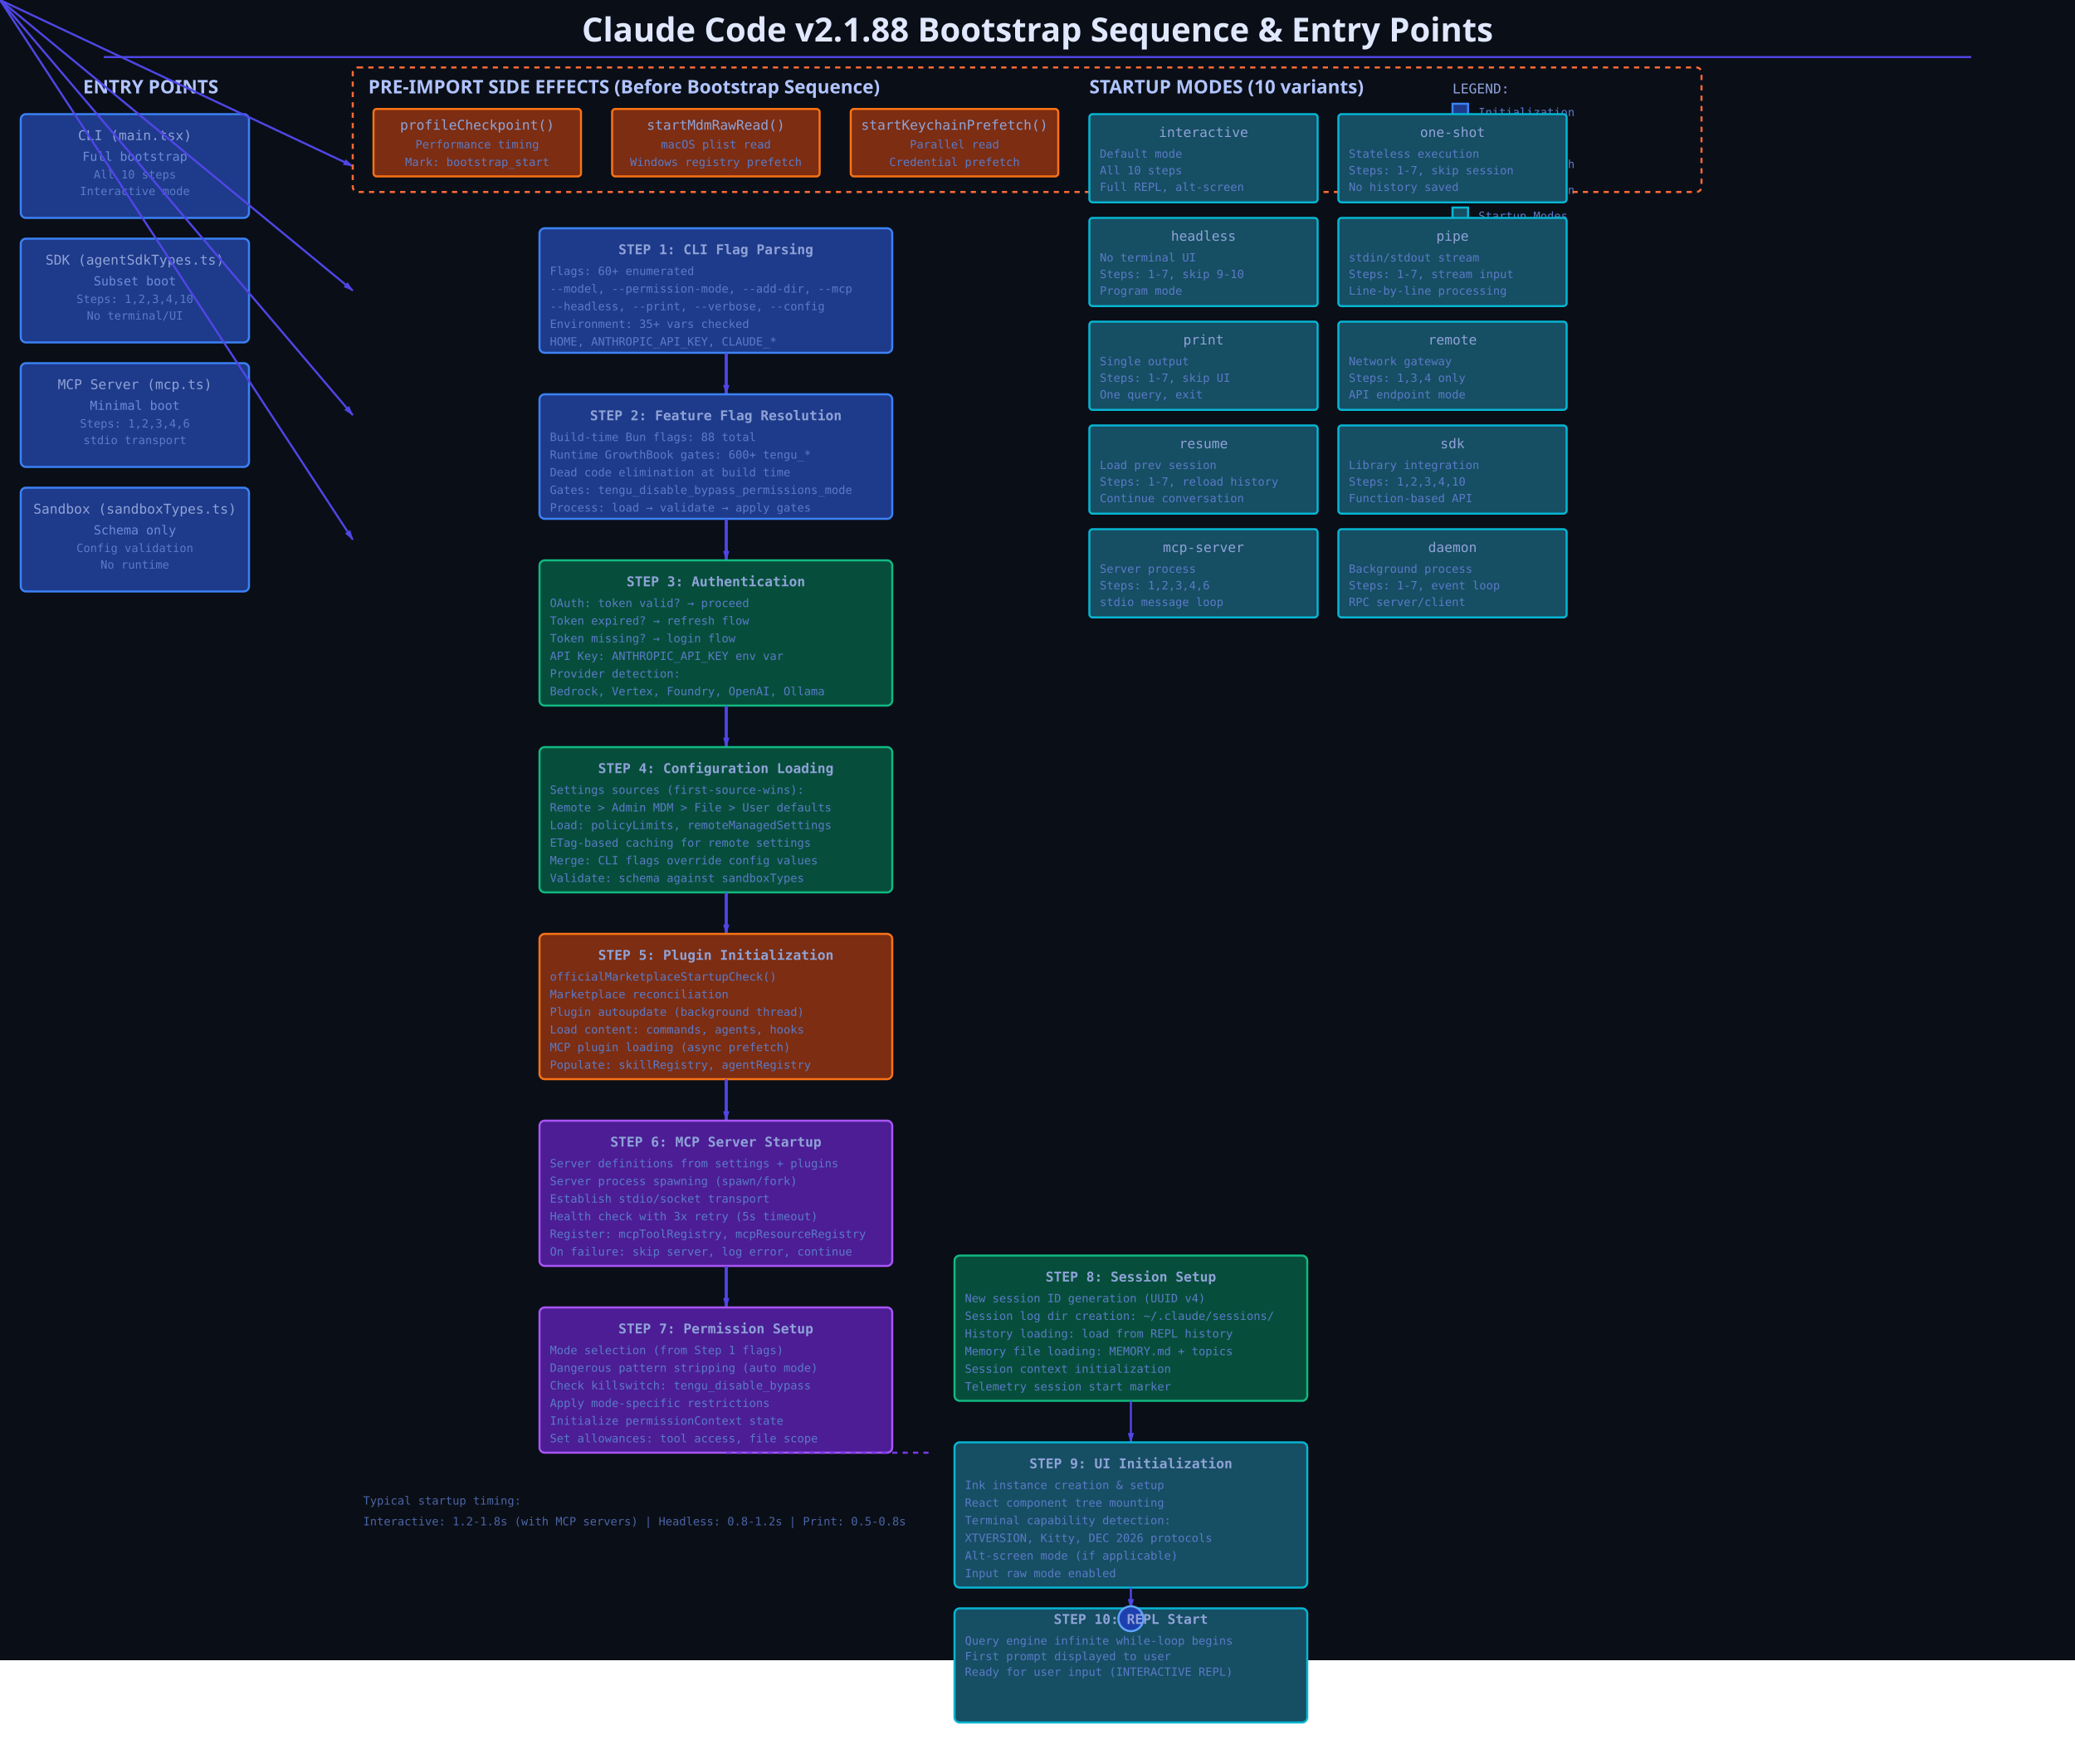
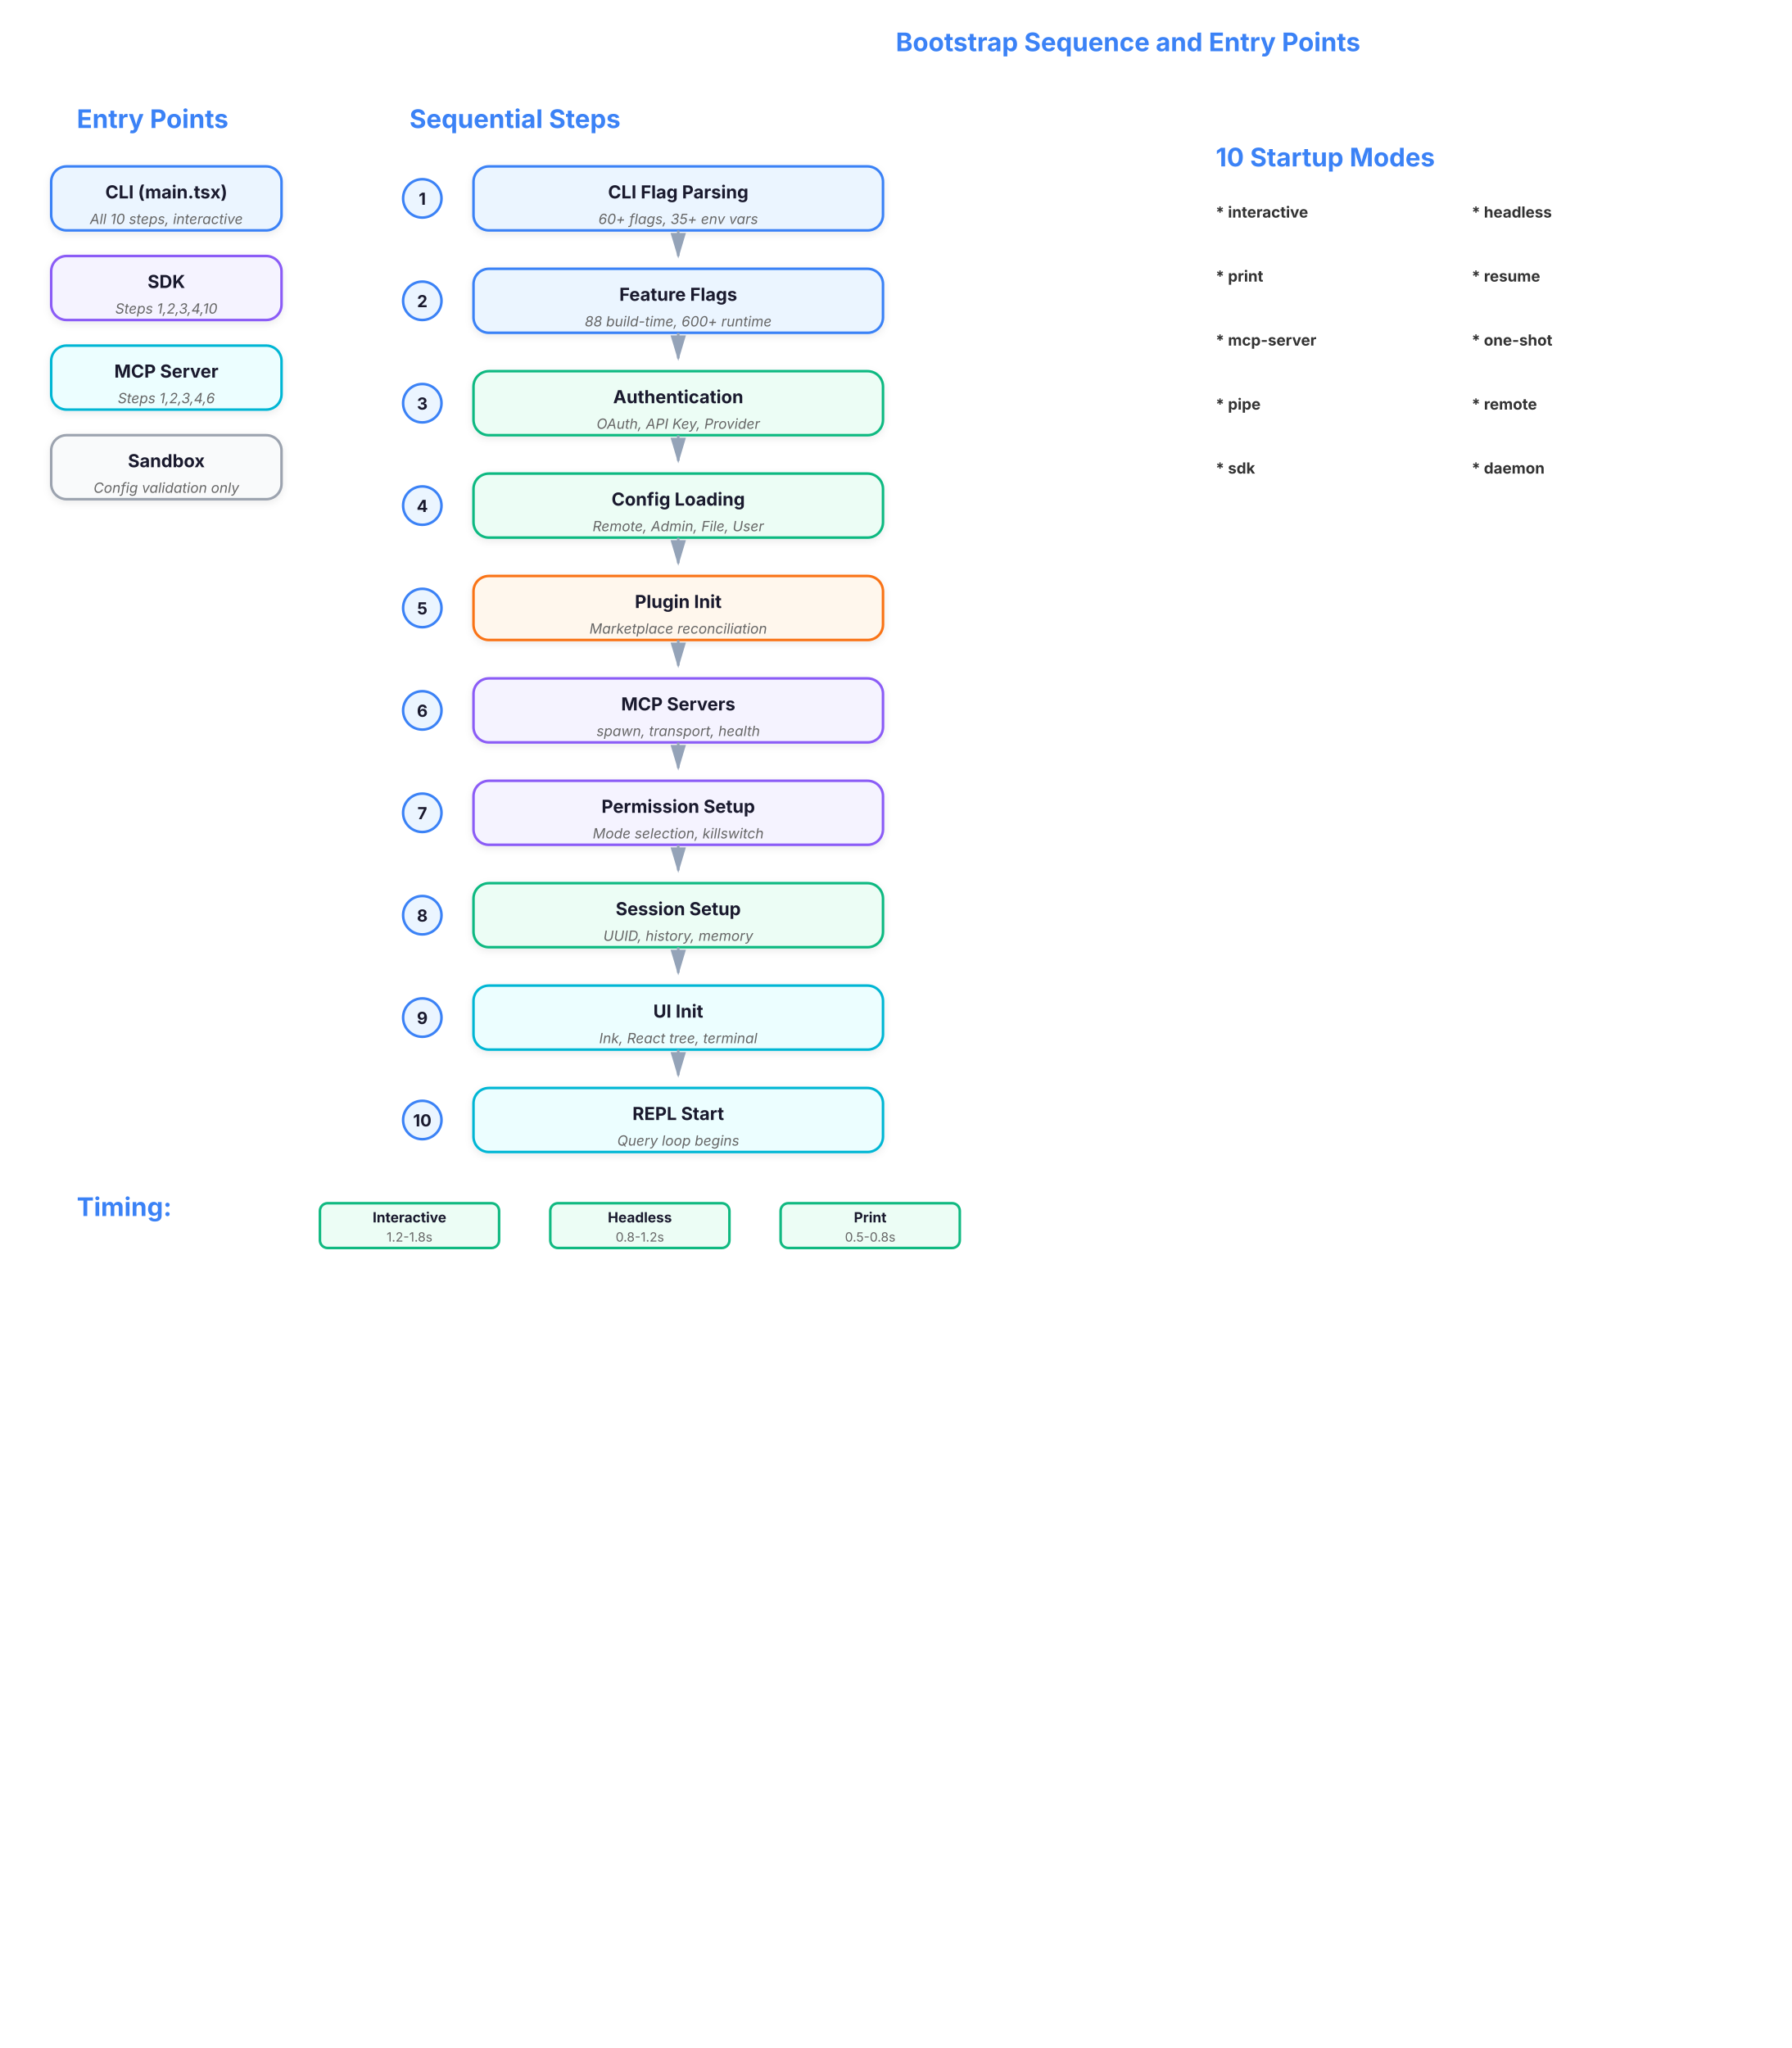
- <svg xmlns="http://www.w3.org/2000/svg" viewBox="0 0 2000 1700">
+ <svg xmlns="http://www.w3.org/2000/svg" width="1400" height="1600" viewBox="0 0 1400 1600">
  <defs>
-     <marker id="arrowhead" markerWidth="10" markerHeight="10" refX="9" refY="3" orient="auto" markerUnits="userSpaceOnUse">
-       <polygon points="0 0, 10 3, 0 6" fill="#4f46e5" />
-     </marker>
-     <marker id="arrowhead-red" markerWidth="10" markerHeight="10" refX="9" refY="3" orient="auto" markerUnits="userSpaceOnUse">
-       <polygon points="0 0, 10 3, 0 6" fill="#dc2626" />
+     <filter id="shadow" x="-50%" y="-50%" width="200%" height="200%">
+       <feDropShadow dx="0" dy="2" stdDeviation="3" flood-opacity="0.08" />
+     </filter>
+     <marker id="arrowhead" markerWidth="10" markerHeight="10" refX="9" refY="3" orient="auto">
+       <polygon points="0 0, 10 3, 0 6" fill="#94A3B8" />
    </marker>
  </defs>
-   <rect width="2000" height="1600" class="bg-dark" style="fill: #0a0e17;" />
-   <text x="1000" y="40" text-anchor="middle" class="text-title" style="font-family: 'Segoe UI', sans-serif; font-size: 32px; font-weight: bold; fill: #e0e8ff;">Claude Code v2.1.88 Bootstrap Sequence &amp; Entry Points</text>
-   <line x1="100" y1="55" x2="1900" y2="55" class="header-line" style="stroke: #4f46e5; stroke-width: 2;" />
-   <g>
-     <text x="1400" y="90" class="text-label" style="font-family: 'Monaco', monospace; font-size: 13px; fill: #8fa3d8;">LEGEND:</text>
-     <rect x="1400" y="100" width="15" height="15" class="box-blue" style="fill: #1e3a8a; stroke: #3b82f6; stroke-width: 2;" />
-     <text x="1425" y="112" class="text-small" style="font-family: 'Monaco', monospace; font-size: 11px; fill: #5a7ac7;">Initialization</text>
-     <rect x="1400" y="125" width="15" height="15" class="box-green" style="fill: #064e3b; stroke: #10b981; stroke-width: 2;" />
-     <text x="1425" y="137" class="text-small" style="font-family: 'Monaco', monospace; font-size: 11px; fill: #5a7ac7;">Validation</text>
-     <rect x="1400" y="150" width="15" height="15" class="box-orange" style="fill: #7c2d12; stroke: #f97316; stroke-width: 2;" />
-     <text x="1425" y="162" class="text-small" style="font-family: 'Monaco', monospace; font-size: 11px; fill: #5a7ac7;">Async Prefetch</text>
-     <rect x="1400" y="175" width="15" height="15" class="box-purple" style="fill: #4c1d95; stroke: #a855f7; stroke-width: 2;" />
-     <text x="1425" y="187" class="text-small" style="font-family: 'Monaco', monospace; font-size: 11px; fill: #5a7ac7;">Mode Selection</text>
-     <rect x="1400" y="200" width="15" height="15" class="box-cyan" style="fill: #164e63; stroke: #06b6d4; stroke-width: 2;" />
-     <text x="1425" y="212" class="text-small" style="font-family: 'Monaco', monospace; font-size: 11px; fill: #5a7ac7;">Startup Modes</text>
-   </g>
-   <g id="entry-points">
-     <text x="80" y="90" class="text-section" style="font-family: 'Segoe UI', sans-serif; font-size: 18px; font-weight: 600; fill: #b0c4ff;">ENTRY POINTS</text>
-     <rect x="20" y="110" width="220" height="100" rx="5" class="box-blue" style="fill: #1e3a8a; stroke: #3b82f6; stroke-width: 2;" />
-     <text x="130" y="135" text-anchor="middle" class="text-label" style="font-family: 'Monaco', monospace; font-size: 13px; fill: #8fa3d8;">CLI (main.tsx)</text>
-     <text x="130" y="155" text-anchor="middle" class="text-detail" style="font-family: 'Monaco', monospace; font-size: 12px; fill: #6b8cdb;">Full bootstrap</text>
-     <text x="130" y="172" text-anchor="middle" class="text-small" style="font-family: 'Monaco', monospace; font-size: 11px; fill: #5a7ac7;">All 10 steps</text>
-     <text x="130" y="188" text-anchor="middle" class="text-small" style="font-family: 'Monaco', monospace; font-size: 11px; fill: #5a7ac7;">Interactive mode</text>
-     <line x="240" y="160" x2="340" y2="160" class="line-arrow" style="stroke: #4f46e5; stroke-width: 2; fill: none; marker-end: url(#arrowhead);" />
-     <rect x="20" y="230" width="220" height="100" rx="5" class="box-blue" style="fill: #1e3a8a; stroke: #3b82f6; stroke-width: 2;" />
-     <text x="130" y="255" text-anchor="middle" class="text-label" style="font-family: 'Monaco', monospace; font-size: 13px; fill: #8fa3d8;">SDK (agentSdkTypes.ts)</text>
-     <text x="130" y="275" text-anchor="middle" class="text-detail" style="font-family: 'Monaco', monospace; font-size: 12px; fill: #6b8cdb;">Subset boot</text>
-     <text x="130" y="292" text-anchor="middle" class="text-small" style="font-family: 'Monaco', monospace; font-size: 11px; fill: #5a7ac7;">Steps: 1,2,3,4,10</text>
-     <text x="130" y="308" text-anchor="middle" class="text-small" style="font-family: 'Monaco', monospace; font-size: 11px; fill: #5a7ac7;">No terminal/UI</text>
-     <line x="240" y="280" x2="340" y2="280" class="line-arrow" style="stroke: #4f46e5; stroke-width: 2; fill: none; marker-end: url(#arrowhead);" />
-     <rect x="20" y="350" width="220" height="100" rx="5" class="box-blue" style="fill: #1e3a8a; stroke: #3b82f6; stroke-width: 2;" />
-     <text x="130" y="375" text-anchor="middle" class="text-label" style="font-family: 'Monaco', monospace; font-size: 13px; fill: #8fa3d8;">MCP Server (mcp.ts)</text>
-     <text x="130" y="395" text-anchor="middle" class="text-detail" style="font-family: 'Monaco', monospace; font-size: 12px; fill: #6b8cdb;">Minimal boot</text>
-     <text x="130" y="412" text-anchor="middle" class="text-small" style="font-family: 'Monaco', monospace; font-size: 11px; fill: #5a7ac7;">Steps: 1,2,3,4,6</text>
-     <text x="130" y="428" text-anchor="middle" class="text-small" style="font-family: 'Monaco', monospace; font-size: 11px; fill: #5a7ac7;">stdio transport</text>
-     <line x="240" y="400" x2="340" y2="400" class="line-arrow" style="stroke: #4f46e5; stroke-width: 2; fill: none; marker-end: url(#arrowhead);" />
-     <rect x="20" y="470" width="220" height="100" rx="5" class="box-blue" style="fill: #1e3a8a; stroke: #3b82f6; stroke-width: 2;" />
-     <text x="130" y="495" text-anchor="middle" class="text-label" style="font-family: 'Monaco', monospace; font-size: 13px; fill: #8fa3d8;">Sandbox (sandboxTypes.ts)</text>
-     <text x="130" y="515" text-anchor="middle" class="text-detail" style="font-family: 'Monaco', monospace; font-size: 12px; fill: #6b8cdb;">Schema only</text>
-     <text x="130" y="532" text-anchor="middle" class="text-small" style="font-family: 'Monaco', monospace; font-size: 11px; fill: #5a7ac7;">Config validation</text>
-     <text x="130" y="548" text-anchor="middle" class="text-small" style="font-family: 'Monaco', monospace; font-size: 11px; fill: #5a7ac7;">No runtime</text>
-     <line x="240" y="520" x2="340" y2="520" class="line-arrow" style="stroke: #4f46e5; stroke-width: 2; fill: none; marker-end: url(#arrowhead);" />
-   </g>
-   <g id="pre-import">
-     <rect x="340" y="65" width="1300" height="120" rx="5" fill="none" stroke="#ff6b35" stroke-width="2" stroke-dasharray="5,5" />
-     <text x="355" y="90" class="text-section" style="font-family: 'Segoe UI', sans-serif; font-size: 18px; font-weight: 600; fill: #b0c4ff;" fill="#ff9966">PRE-IMPORT SIDE EFFECTS (Before Bootstrap Sequence)</text>
-     <rect x="360" y="105" width="200" height="65" rx="3" class="box-orange" style="fill: #7c2d12; stroke: #f97316; stroke-width: 2;" />
-     <text x="460" y="125" text-anchor="middle" class="text-label" style="font-family: 'Monaco', monospace; font-size: 13px; fill: #8fa3d8;">profileCheckpoint()</text>
-     <text x="460" y="143" text-anchor="middle" class="text-small" style="font-family: 'Monaco', monospace; font-size: 11px; fill: #5a7ac7;">Performance timing</text>
-     <text x="460" y="160" text-anchor="middle" class="text-small" style="font-family: 'Monaco', monospace; font-size: 11px; fill: #5a7ac7;">Mark: bootstrap_start</text>
-     <rect x="590" y="105" width="200" height="65" rx="3" class="box-orange" style="fill: #7c2d12; stroke: #f97316; stroke-width: 2;" />
-     <text x="690" y="125" text-anchor="middle" class="text-label" style="font-family: 'Monaco', monospace; font-size: 13px; fill: #8fa3d8;">startMdmRawRead()</text>
-     <text x="690" y="143" text-anchor="middle" class="text-small" style="font-family: 'Monaco', monospace; font-size: 11px; fill: #5a7ac7;">macOS plist read</text>
-     <text x="690" y="160" text-anchor="middle" class="text-small" style="font-family: 'Monaco', monospace; font-size: 11px; fill: #5a7ac7;">Windows registry prefetch</text>
-     <rect x="820" y="105" width="200" height="65" rx="3" class="box-orange" style="fill: #7c2d12; stroke: #f97316; stroke-width: 2;" />
-     <text x="920" y="125" text-anchor="middle" class="text-label" style="font-family: 'Monaco', monospace; font-size: 13px; fill: #8fa3d8;">startKeychainPrefetch()</text>
-     <text x="920" y="143" text-anchor="middle" class="text-small" style="font-family: 'Monaco', monospace; font-size: 11px; fill: #5a7ac7;">Parallel read</text>
-     <text x="920" y="160" text-anchor="middle" class="text-small" style="font-family: 'Monaco', monospace; font-size: 11px; fill: #5a7ac7;">Credential prefetch</text>
-     <text x="1100" y="125" class="text-small" style="font-family: 'Monaco', monospace; font-size: 11px; fill: #5a7ac7;" fill="#ff9966">~5-8ms parallel overhead</text>
-   </g>
-   <g id="timeline">
-     <line x1="700" y1="220" x2="700" y2="1350" stroke="#4f46e5" stroke-width="3" />
-     <g id="step-1">
-       <circle cx="700" cy="240" r="12" class="circle-step" style="fill: #1e40af; stroke: #60a5fa; stroke-width: 2;" />
-       <rect x="520" y="220" width="340" height="120" rx="5" class="box-blue" style="fill: #1e3a8a; stroke: #3b82f6; stroke-width: 2;" />
-       <text x="690" y="245" text-anchor="middle" class="text-label" style="font-family: 'Monaco', monospace; font-size: 13px; fill: #8fa3d8;" font-weight="bold">STEP 1: CLI Flag Parsing</text>
-       <text x="530" y="265" class="text-small" style="font-family: 'Monaco', monospace; font-size: 11px; fill: #5a7ac7;">Flags: 60+ enumerated</text>
-       <text x="530" y="282" class="text-small" style="font-family: 'Monaco', monospace; font-size: 11px; fill: #5a7ac7;">--model, --permission-mode, --add-dir, --mcp</text>
-       <text x="530" y="299" class="text-small" style="font-family: 'Monaco', monospace; font-size: 11px; fill: #5a7ac7;">--headless, --print, --verbose, --config</text>
-       <text x="530" y="316" class="text-small" style="font-family: 'Monaco', monospace; font-size: 11px; fill: #5a7ac7;">Environment: 35+ vars checked</text>
-       <text x="530" y="333" class="text-small" style="font-family: 'Monaco', monospace; font-size: 11px; fill: #5a7ac7;">HOME, ANTHROPIC_API_KEY, CLAUDE_*</text>
-     </g>
-     <line x1="700" y1="340" x2="700" y2="380" class="line-arrow" style="stroke: #4f46e5; stroke-width: 2; fill: none; marker-end: url(#arrowhead);" />
-     <g id="step-2">
-       <circle cx="700" cy="400" r="12" class="circle-step" style="fill: #1e40af; stroke: #60a5fa; stroke-width: 2;" />
-       <rect x="520" y="380" width="340" height="120" rx="5" class="box-blue" style="fill: #1e3a8a; stroke: #3b82f6; stroke-width: 2;" />
-       <text x="690" y="405" text-anchor="middle" class="text-label" style="font-family: 'Monaco', monospace; font-size: 13px; fill: #8fa3d8;" font-weight="bold">STEP 2: Feature Flag Resolution</text>
-       <text x="530" y="425" class="text-small" style="font-family: 'Monaco', monospace; font-size: 11px; fill: #5a7ac7;">Build-time Bun flags: 88 total</text>
-       <text x="530" y="442" class="text-small" style="font-family: 'Monaco', monospace; font-size: 11px; fill: #5a7ac7;">Runtime GrowthBook gates: 600+ tengu_*</text>
-       <text x="530" y="459" class="text-small" style="font-family: 'Monaco', monospace; font-size: 11px; fill: #5a7ac7;">Dead code elimination at build time</text>
-       <text x="530" y="476" class="text-small" style="font-family: 'Monaco', monospace; font-size: 11px; fill: #5a7ac7;">Gates: tengu_disable_bypass_permissions_mode</text>
-       <text x="530" y="493" class="text-small" style="font-family: 'Monaco', monospace; font-size: 11px; fill: #5a7ac7;">Process: load → validate → apply gates</text>
-     </g>
-     <line x1="700" y1="500" x2="700" y2="540" class="line-arrow" style="stroke: #4f46e5; stroke-width: 2; fill: none; marker-end: url(#arrowhead);" />
-     <g id="step-3">
-       <circle cx="700" cy="560" r="12" class="circle-step" style="fill: #1e40af; stroke: #60a5fa; stroke-width: 2;" />
-       <rect x="520" y="540" width="340" height="140" rx="5" class="box-green" style="fill: #064e3b; stroke: #10b981; stroke-width: 2;" />
-       <text x="690" y="565" text-anchor="middle" class="text-label" style="font-family: 'Monaco', monospace; font-size: 13px; fill: #8fa3d8;" font-weight="bold">STEP 3: Authentication</text>
-       <text x="530" y="585" class="text-small" style="font-family: 'Monaco', monospace; font-size: 11px; fill: #5a7ac7;">OAuth: token valid? → proceed</text>
-       <text x="530" y="602" class="text-small" style="font-family: 'Monaco', monospace; font-size: 11px; fill: #5a7ac7;">Token expired? → refresh flow</text>
-       <text x="530" y="619" class="text-small" style="font-family: 'Monaco', monospace; font-size: 11px; fill: #5a7ac7;">Token missing? → login flow</text>
-       <text x="530" y="636" class="text-small" style="font-family: 'Monaco', monospace; font-size: 11px; fill: #5a7ac7;">API Key: ANTHROPIC_API_KEY env var</text>
-       <text x="530" y="653" class="text-small" style="font-family: 'Monaco', monospace; font-size: 11px; fill: #5a7ac7;">Provider detection:</text>
-       <text x="530" y="670" class="text-small" style="font-family: 'Monaco', monospace; font-size: 11px; fill: #5a7ac7;">Bedrock, Vertex, Foundry, OpenAI, Ollama</text>
-     </g>
-     <line x1="700" y1="680" x2="700" y2="720" class="line-arrow" style="stroke: #4f46e5; stroke-width: 2; fill: none; marker-end: url(#arrowhead);" />
-     <g id="step-4">
-       <circle cx="700" cy="740" r="12" class="circle-step" style="fill: #1e40af; stroke: #60a5fa; stroke-width: 2;" />
-       <rect x="520" y="720" width="340" height="140" rx="5" class="box-green" style="fill: #064e3b; stroke: #10b981; stroke-width: 2;" />
-       <text x="690" y="745" text-anchor="middle" class="text-label" style="font-family: 'Monaco', monospace; font-size: 13px; fill: #8fa3d8;" font-weight="bold">STEP 4: Configuration Loading</text>
-       <text x="530" y="765" class="text-small" style="font-family: 'Monaco', monospace; font-size: 11px; fill: #5a7ac7;">Settings sources (first-source-wins):</text>
-       <text x="530" y="782" class="text-small" style="font-family: 'Monaco', monospace; font-size: 11px; fill: #5a7ac7;">Remote &gt; Admin MDM &gt; File &gt; User defaults</text>
-       <text x="530" y="799" class="text-small" style="font-family: 'Monaco', monospace; font-size: 11px; fill: #5a7ac7;">Load: policyLimits, remoteManagedSettings</text>
-       <text x="530" y="816" class="text-small" style="font-family: 'Monaco', monospace; font-size: 11px; fill: #5a7ac7;">ETag-based caching for remote settings</text>
-       <text x="530" y="833" class="text-small" style="font-family: 'Monaco', monospace; font-size: 11px; fill: #5a7ac7;">Merge: CLI flags override config values</text>
-       <text x="530" y="850" class="text-small" style="font-family: 'Monaco', monospace; font-size: 11px; fill: #5a7ac7;">Validate: schema against sandboxTypes</text>
-     </g>
-     <line x1="700" y1="860" x2="700" y2="900" class="line-arrow" style="stroke: #4f46e5; stroke-width: 2; fill: none; marker-end: url(#arrowhead);" />
-     <g id="step-5">
-       <circle cx="700" cy="920" r="12" class="circle-step" style="fill: #1e40af; stroke: #60a5fa; stroke-width: 2;" />
-       <rect x="520" y="900" width="340" height="140" rx="5" class="box-orange" style="fill: #7c2d12; stroke: #f97316; stroke-width: 2;" />
-       <text x="690" y="925" text-anchor="middle" class="text-label" style="font-family: 'Monaco', monospace; font-size: 13px; fill: #8fa3d8;" font-weight="bold">STEP 5: Plugin Initialization</text>
-       <text x="530" y="945" class="text-small" style="font-family: 'Monaco', monospace; font-size: 11px; fill: #5a7ac7;">officialMarketplaceStartupCheck()</text>
-       <text x="530" y="962" class="text-small" style="font-family: 'Monaco', monospace; font-size: 11px; fill: #5a7ac7;">Marketplace reconciliation</text>
-       <text x="530" y="979" class="text-small" style="font-family: 'Monaco', monospace; font-size: 11px; fill: #5a7ac7;">Plugin autoupdate (background thread)</text>
-       <text x="530" y="996" class="text-small" style="font-family: 'Monaco', monospace; font-size: 11px; fill: #5a7ac7;">Load content: commands, agents, hooks</text>
-       <text x="530" y="1013" class="text-small" style="font-family: 'Monaco', monospace; font-size: 11px; fill: #5a7ac7;">MCP plugin loading (async prefetch)</text>
-       <text x="530" y="1030" class="text-small" style="font-family: 'Monaco', monospace; font-size: 11px; fill: #5a7ac7;">Populate: skillRegistry, agentRegistry</text>
-     </g>
-     <line x1="700" y1="1040" x2="700" y2="1080" class="line-arrow" style="stroke: #4f46e5; stroke-width: 2; fill: none; marker-end: url(#arrowhead);" />
-     <g id="step-6">
-       <circle cx="700" cy="1100" r="12" class="circle-step" style="fill: #1e40af; stroke: #60a5fa; stroke-width: 2;" />
-       <rect x="520" y="1080" width="340" height="140" rx="5" class="box-purple" style="fill: #4c1d95; stroke: #a855f7; stroke-width: 2;" />
-       <text x="690" y="1105" text-anchor="middle" class="text-label" style="font-family: 'Monaco', monospace; font-size: 13px; fill: #8fa3d8;" font-weight="bold">STEP 6: MCP Server Startup</text>
-       <text x="530" y="1125" class="text-small" style="font-family: 'Monaco', monospace; font-size: 11px; fill: #5a7ac7;">Server definitions from settings + plugins</text>
-       <text x="530" y="1142" class="text-small" style="font-family: 'Monaco', monospace; font-size: 11px; fill: #5a7ac7;">Server process spawning (spawn/fork)</text>
-       <text x="530" y="1159" class="text-small" style="font-family: 'Monaco', monospace; font-size: 11px; fill: #5a7ac7;">Establish stdio/socket transport</text>
-       <text x="530" y="1176" class="text-small" style="font-family: 'Monaco', monospace; font-size: 11px; fill: #5a7ac7;">Health check with 3x retry (5s timeout)</text>
-       <text x="530" y="1193" class="text-small" style="font-family: 'Monaco', monospace; font-size: 11px; fill: #5a7ac7;">Register: mcpToolRegistry, mcpResourceRegistry</text>
-       <text x="530" y="1210" class="text-small" style="font-family: 'Monaco', monospace; font-size: 11px; fill: #5a7ac7;">On failure: skip server, log error, continue</text>
-     </g>
-     <line x1="700" y1="1220" x2="700" y2="1260" class="line-arrow" style="stroke: #4f46e5; stroke-width: 2; fill: none; marker-end: url(#arrowhead);" />
-     <g id="step-7">
-       <circle cx="700" cy="1280" r="12" class="circle-step" style="fill: #1e40af; stroke: #60a5fa; stroke-width: 2;" />
-       <rect x="520" y="1260" width="340" height="140" rx="5" class="box-purple" style="fill: #4c1d95; stroke: #a855f7; stroke-width: 2;" />
-       <text x="690" y="1285" text-anchor="middle" class="text-label" style="font-family: 'Monaco', monospace; font-size: 13px; fill: #8fa3d8;" font-weight="bold">STEP 7: Permission Setup</text>
-       <text x="530" y="1305" class="text-small" style="font-family: 'Monaco', monospace; font-size: 11px; fill: #5a7ac7;">Mode selection (from Step 1 flags)</text>
-       <text x="530" y="1322" class="text-small" style="font-family: 'Monaco', monospace; font-size: 11px; fill: #5a7ac7;">Dangerous pattern stripping (auto mode)</text>
-       <text x="530" y="1339" class="text-small" style="font-family: 'Monaco', monospace; font-size: 11px; fill: #5a7ac7;">Check killswitch: tengu_disable_bypass</text>
-       <text x="530" y="1356" class="text-small" style="font-family: 'Monaco', monospace; font-size: 11px; fill: #5a7ac7;">Apply mode-specific restrictions</text>
-       <text x="530" y="1373" class="text-small" style="font-family: 'Monaco', monospace; font-size: 11px; fill: #5a7ac7;">Initialize permissionContext state</text>
-       <text x="530" y="1390" class="text-small" style="font-family: 'Monaco', monospace; font-size: 11px; fill: #5a7ac7;">Set allowances: tool access, file scope</text>
-     </g>
-   </g>
-   <g id="startup-modes">
-     <text x="1050" y="90" class="text-section" style="font-family: 'Segoe UI', sans-serif; font-size: 18px; font-weight: 600; fill: #b0c4ff;">STARTUP MODES (10 variants)</text>
-     <g id="modes-col1">
-       <rect x="1050" y="110" width="220" height="85" rx="3" class="box-cyan" style="fill: #164e63; stroke: #06b6d4; stroke-width: 2;" />
-       <text x="1160" y="132" text-anchor="middle" class="text-label" style="font-family: 'Monaco', monospace; font-size: 13px; fill: #8fa3d8;">interactive</text>
-       <text x="1060" y="152" class="text-small" style="font-family: 'Monaco', monospace; font-size: 11px; fill: #5a7ac7;">Default mode</text>
-       <text x="1060" y="168" class="text-small" style="font-family: 'Monaco', monospace; font-size: 11px; fill: #5a7ac7;">All 10 steps</text>
-       <text x="1060" y="184" class="text-small" style="font-family: 'Monaco', monospace; font-size: 11px; fill: #5a7ac7;">Full REPL, alt-screen</text>
-       <rect x="1050" y="210" width="220" height="85" rx="3" class="box-cyan" style="fill: #164e63; stroke: #06b6d4; stroke-width: 2;" />
-       <text x="1160" y="232" text-anchor="middle" class="text-label" style="font-family: 'Monaco', monospace; font-size: 13px; fill: #8fa3d8;">headless</text>
-       <text x="1060" y="252" class="text-small" style="font-family: 'Monaco', monospace; font-size: 11px; fill: #5a7ac7;">No terminal UI</text>
-       <text x="1060" y="268" class="text-small" style="font-family: 'Monaco', monospace; font-size: 11px; fill: #5a7ac7;">Steps: 1-7, skip 9-10</text>
-       <text x="1060" y="284" class="text-small" style="font-family: 'Monaco', monospace; font-size: 11px; fill: #5a7ac7;">Program mode</text>
-       <rect x="1050" y="310" width="220" height="85" rx="3" class="box-cyan" style="fill: #164e63; stroke: #06b6d4; stroke-width: 2;" />
-       <text x="1160" y="332" text-anchor="middle" class="text-label" style="font-family: 'Monaco', monospace; font-size: 13px; fill: #8fa3d8;">print</text>
-       <text x="1060" y="352" class="text-small" style="font-family: 'Monaco', monospace; font-size: 11px; fill: #5a7ac7;">Single output</text>
-       <text x="1060" y="368" class="text-small" style="font-family: 'Monaco', monospace; font-size: 11px; fill: #5a7ac7;">Steps: 1-7, skip UI</text>
-       <text x="1060" y="384" class="text-small" style="font-family: 'Monaco', monospace; font-size: 11px; fill: #5a7ac7;">One query, exit</text>
-       <rect x="1050" y="410" width="220" height="85" rx="3" class="box-cyan" style="fill: #164e63; stroke: #06b6d4; stroke-width: 2;" />
-       <text x="1160" y="432" text-anchor="middle" class="text-label" style="font-family: 'Monaco', monospace; font-size: 13px; fill: #8fa3d8;">resume</text>
-       <text x="1060" y="452" class="text-small" style="font-family: 'Monaco', monospace; font-size: 11px; fill: #5a7ac7;">Load prev session</text>
-       <text x="1060" y="468" class="text-small" style="font-family: 'Monaco', monospace; font-size: 11px; fill: #5a7ac7;">Steps: 1-7, reload history</text>
-       <text x="1060" y="484" class="text-small" style="font-family: 'Monaco', monospace; font-size: 11px; fill: #5a7ac7;">Continue conversation</text>
-       <rect x="1050" y="510" width="220" height="85" rx="3" class="box-cyan" style="fill: #164e63; stroke: #06b6d4; stroke-width: 2;" />
-       <text x="1160" y="532" text-anchor="middle" class="text-label" style="font-family: 'Monaco', monospace; font-size: 13px; fill: #8fa3d8;">mcp-server</text>
-       <text x="1060" y="552" class="text-small" style="font-family: 'Monaco', monospace; font-size: 11px; fill: #5a7ac7;">Server process</text>
-       <text x="1060" y="568" class="text-small" style="font-family: 'Monaco', monospace; font-size: 11px; fill: #5a7ac7;">Steps: 1,2,3,4,6</text>
-       <text x="1060" y="584" class="text-small" style="font-family: 'Monaco', monospace; font-size: 11px; fill: #5a7ac7;">stdio message loop</text>
-     </g>
-     <g id="modes-col2">
-       <rect x="1290" y="110" width="220" height="85" rx="3" class="box-cyan" style="fill: #164e63; stroke: #06b6d4; stroke-width: 2;" />
-       <text x="1400" y="132" text-anchor="middle" class="text-label" style="font-family: 'Monaco', monospace; font-size: 13px; fill: #8fa3d8;">one-shot</text>
-       <text x="1300" y="152" class="text-small" style="font-family: 'Monaco', monospace; font-size: 11px; fill: #5a7ac7;">Stateless execution</text>
-       <text x="1300" y="168" class="text-small" style="font-family: 'Monaco', monospace; font-size: 11px; fill: #5a7ac7;">Steps: 1-7, skip session</text>
-       <text x="1300" y="184" class="text-small" style="font-family: 'Monaco', monospace; font-size: 11px; fill: #5a7ac7;">No history saved</text>
-       <rect x="1290" y="210" width="220" height="85" rx="3" class="box-cyan" style="fill: #164e63; stroke: #06b6d4; stroke-width: 2;" />
-       <text x="1400" y="232" text-anchor="middle" class="text-label" style="font-family: 'Monaco', monospace; font-size: 13px; fill: #8fa3d8;">pipe</text>
-       <text x="1300" y="252" class="text-small" style="font-family: 'Monaco', monospace; font-size: 11px; fill: #5a7ac7;">stdin/stdout stream</text>
-       <text x="1300" y="268" class="text-small" style="font-family: 'Monaco', monospace; font-size: 11px; fill: #5a7ac7;">Steps: 1-7, stream input</text>
-       <text x="1300" y="284" class="text-small" style="font-family: 'Monaco', monospace; font-size: 11px; fill: #5a7ac7;">Line-by-line processing</text>
-       <rect x="1290" y="310" width="220" height="85" rx="3" class="box-cyan" style="fill: #164e63; stroke: #06b6d4; stroke-width: 2;" />
-       <text x="1400" y="332" text-anchor="middle" class="text-label" style="font-family: 'Monaco', monospace; font-size: 13px; fill: #8fa3d8;">remote</text>
-       <text x="1300" y="352" class="text-small" style="font-family: 'Monaco', monospace; font-size: 11px; fill: #5a7ac7;">Network gateway</text>
-       <text x="1300" y="368" class="text-small" style="font-family: 'Monaco', monospace; font-size: 11px; fill: #5a7ac7;">Steps: 1,3,4 only</text>
-       <text x="1300" y="384" class="text-small" style="font-family: 'Monaco', monospace; font-size: 11px; fill: #5a7ac7;">API endpoint mode</text>
-       <rect x="1290" y="410" width="220" height="85" rx="3" class="box-cyan" style="fill: #164e63; stroke: #06b6d4; stroke-width: 2;" />
-       <text x="1400" y="432" text-anchor="middle" class="text-label" style="font-family: 'Monaco', monospace; font-size: 13px; fill: #8fa3d8;">sdk</text>
-       <text x="1300" y="452" class="text-small" style="font-family: 'Monaco', monospace; font-size: 11px; fill: #5a7ac7;">Library integration</text>
-       <text x="1300" y="468" class="text-small" style="font-family: 'Monaco', monospace; font-size: 11px; fill: #5a7ac7;">Steps: 1,2,3,4,10</text>
-       <text x="1300" y="484" class="text-small" style="font-family: 'Monaco', monospace; font-size: 11px; fill: #5a7ac7;">Function-based API</text>
-       <rect x="1290" y="510" width="220" height="85" rx="3" class="box-cyan" style="fill: #164e63; stroke: #06b6d4; stroke-width: 2;" />
-       <text x="1400" y="532" text-anchor="middle" class="text-label" style="font-family: 'Monaco', monospace; font-size: 13px; fill: #8fa3d8;">daemon</text>
-       <text x="1300" y="552" class="text-small" style="font-family: 'Monaco', monospace; font-size: 11px; fill: #5a7ac7;">Background process</text>
-       <text x="1300" y="568" class="text-small" style="font-family: 'Monaco', monospace; font-size: 11px; fill: #5a7ac7;">Steps: 1-7, event loop</text>
-       <text x="1300" y="584" class="text-small" style="font-family: 'Monaco', monospace; font-size: 11px; fill: #5a7ac7;">RPC server/client</text>
-     </g>
-   </g>
-   <g id="step-8-10">
-     <line x1="700" y1="1400" x2="900" y2="1400" class="line-branch" style="stroke: #7c3aed; stroke-width: 2; fill: none; stroke-dasharray: 5,5;" />
-     <rect x="920" y="1210" width="340" height="140" rx="5" class="box-green" style="fill: #064e3b; stroke: #10b981; stroke-width: 2;" />
-     <text x="1090" y="1235" text-anchor="middle" class="text-label" style="font-family: 'Monaco', monospace; font-size: 13px; fill: #8fa3d8;" font-weight="bold">STEP 8: Session Setup</text>
-     <text x="930" y="1255" class="text-small" style="font-family: 'Monaco', monospace; font-size: 11px; fill: #5a7ac7;">New session ID generation (UUID v4)</text>
-     <text x="930" y="1272" class="text-small" style="font-family: 'Monaco', monospace; font-size: 11px; fill: #5a7ac7;">Session log dir creation: ~/.claude/sessions/</text>
-     <text x="930" y="1289" class="text-small" style="font-family: 'Monaco', monospace; font-size: 11px; fill: #5a7ac7;">History loading: load from REPL history</text>
-     <text x="930" y="1306" class="text-small" style="font-family: 'Monaco', monospace; font-size: 11px; fill: #5a7ac7;">Memory file loading: MEMORY.md + topics</text>
-     <text x="930" y="1323" class="text-small" style="font-family: 'Monaco', monospace; font-size: 11px; fill: #5a7ac7;">Session context initialization</text>
-     <text x="930" y="1340" class="text-small" style="font-family: 'Monaco', monospace; font-size: 11px; fill: #5a7ac7;">Telemetry session start marker</text>
-     <line x1="1090" y1="1350" x2="1090" y2="1390" class="line-arrow" style="stroke: #4f46e5; stroke-width: 2; fill: none; marker-end: url(#arrowhead);" />
-     <rect x="920" y="1390" width="340" height="140" rx="5" class="box-cyan" style="fill: #164e63; stroke: #06b6d4; stroke-width: 2;" />
-     <text x="1090" y="1415" text-anchor="middle" class="text-label" style="font-family: 'Monaco', monospace; font-size: 13px; fill: #8fa3d8;" font-weight="bold">STEP 9: UI Initialization</text>
-     <text x="930" y="1435" class="text-small" style="font-family: 'Monaco', monospace; font-size: 11px; fill: #5a7ac7;">Ink instance creation &amp; setup</text>
-     <text x="930" y="1452" class="text-small" style="font-family: 'Monaco', monospace; font-size: 11px; fill: #5a7ac7;">React component tree mounting</text>
-     <text x="930" y="1469" class="text-small" style="font-family: 'Monaco', monospace; font-size: 11px; fill: #5a7ac7;">Terminal capability detection:</text>
-     <text x="930" y="1486" class="text-small" style="font-family: 'Monaco', monospace; font-size: 11px; fill: #5a7ac7;">XTVERSION, Kitty, DEC 2026 protocols</text>
-     <text x="930" y="1503" class="text-small" style="font-family: 'Monaco', monospace; font-size: 11px; fill: #5a7ac7;">Alt-screen mode (if applicable)</text>
-     <text x="930" y="1520" class="text-small" style="font-family: 'Monaco', monospace; font-size: 11px; fill: #5a7ac7;">Input raw mode enabled</text>
-   </g>
-   <g id="step-10">
-     <line x1="1090" y1="1530" x2="1090" y2="1550" class="line-arrow" style="stroke: #4f46e5; stroke-width: 2; fill: none; marker-end: url(#arrowhead);" />
-     <rect x="920" y="1550" width="340" height="110" rx="5" class="box-cyan" style="fill: #164e63; stroke: #06b6d4; stroke-width: 2;" />
-     <circle cx="1090" cy="1560" r="12" class="circle-step" style="fill: #1e40af; stroke: #60a5fa; stroke-width: 2;" />
-     <text x="1090" y="1565" text-anchor="middle" class="text-label" style="font-family: 'Monaco', monospace; font-size: 13px; fill: #8fa3d8;" font-weight="bold">STEP 10: REPL Start</text>
-     <text x="930" y="1585" class="text-small" style="font-family: 'Monaco', monospace; font-size: 11px; fill: #5a7ac7;">Query engine infinite while-loop begins</text>
-     <text x="930" y="1600" class="text-small" style="font-family: 'Monaco', monospace; font-size: 11px; fill: #5a7ac7;">First prompt displayed to user</text>
-     <text x="930" y="1615" class="text-small" style="font-family: 'Monaco', monospace; font-size: 11px; fill: #5a7ac7;">Ready for user input (INTERACTIVE REPL)</text>
-   </g>
-   <g id="timing" opacity="0.8">
-     <text x="350" y="1450" class="text-small" style="font-family: 'Monaco', monospace; font-size: 11px; fill: #5a7ac7;" fill="#5a7ac7">Typical startup timing:</text>
-     <text x="350" y="1470" class="text-small" style="font-family: 'Monaco', monospace; font-size: 11px; fill: #5a7ac7;" fill="#5a7ac7">Interactive: 1.2-1.8s (with MCP servers) | Headless: 0.8-1.2s | Print: 0.5-0.8s</text>
-   </g>
+   <text x="700" y="40" font-family="Inter, system-ui, sans-serif" font-size="20" font-weight="bold" fill="#3B82F6">Bootstrap Sequence and Entry Points</text>
+   <text x="60" y="100" font-family="Inter, system-ui, sans-serif" font-size="20" font-weight="bold" fill="#3B82F6">Entry Points</text>
+   <rect x="40" y="130" width="180" height="50" rx="12" fill="#EBF5FF" stroke="#3B82F6" stroke-width="2" filter="url(#shadow)" />
+   <text x="130.0" y="155" font-family="Inter, system-ui, sans-serif" font-size="14" font-weight="bold" text-anchor="middle" fill="#1a1a2e">CLI (main.tsx)</text>
+   <text x="130.0" y="175" font-family="Inter, system-ui, sans-serif" font-size="11" text-anchor="middle" fill="#666666" font-style="italic">All 10 steps, interactive</text>
+   <rect x="40" y="200" width="180" height="50" rx="12" fill="#F5F3FF" stroke="#8B5CF6" stroke-width="2" filter="url(#shadow)" />
+   <text x="130.0" y="225" font-family="Inter, system-ui, sans-serif" font-size="14" font-weight="bold" text-anchor="middle" fill="#1a1a2e">SDK</text>
+   <text x="130.0" y="245" font-family="Inter, system-ui, sans-serif" font-size="11" text-anchor="middle" fill="#666666" font-style="italic">Steps 1,2,3,4,10</text>
+   <rect x="40" y="270" width="180" height="50" rx="12" fill="#ECFEFF" stroke="#06B6D4" stroke-width="2" filter="url(#shadow)" />
+   <text x="130.0" y="295" font-family="Inter, system-ui, sans-serif" font-size="14" font-weight="bold" text-anchor="middle" fill="#1a1a2e">MCP Server</text>
+   <text x="130.0" y="315" font-family="Inter, system-ui, sans-serif" font-size="11" text-anchor="middle" fill="#666666" font-style="italic">Steps 1,2,3,4,6</text>
+   <rect x="40" y="340" width="180" height="50" rx="12" fill="#F9FAFB" stroke="#9CA3AF" stroke-width="2" filter="url(#shadow)" />
+   <text x="130.0" y="365" font-family="Inter, system-ui, sans-serif" font-size="14" font-weight="bold" text-anchor="middle" fill="#1a1a2e">Sandbox</text>
+   <text x="130.0" y="385" font-family="Inter, system-ui, sans-serif" font-size="11" text-anchor="middle" fill="#666666" font-style="italic">Config validation only</text>
+   <text x="320" y="100" font-family="Inter, system-ui, sans-serif" font-size="20" font-weight="bold" fill="#3B82F6">Sequential Steps</text>
+   <circle cx="330" cy="155" r="15.0" fill="#EBF5FF" stroke="#3B82F6" stroke-width="2" />
+   <text x="330" y="160" font-family="Inter, system-ui, sans-serif" font-size="13" font-weight="bold" text-anchor="middle" fill="#1a1a2e">1</text>
+   <rect x="370" y="130" width="320" height="50" rx="12" fill="#EBF5FF" stroke="#3B82F6" stroke-width="2" filter="url(#shadow)" />
+   <text x="530.0" y="155" font-family="Inter, system-ui, sans-serif" font-size="14" font-weight="bold" text-anchor="middle" fill="#1a1a2e">CLI Flag Parsing</text>
+   <text x="530.0" y="175" font-family="Inter, system-ui, sans-serif" font-size="11" text-anchor="middle" fill="#666666" font-style="italic">60+ flags, 35+ env vars</text>
+   <line x1="530" y1="180" x2="530" y2="200" stroke="#94A3B8" stroke-width="2" stroke-dasharray="none" marker-end="url(#arrowhead)" />
+   <circle cx="330" cy="235" r="15.0" fill="#EBF5FF" stroke="#3B82F6" stroke-width="2" />
+   <text x="330" y="240" font-family="Inter, system-ui, sans-serif" font-size="13" font-weight="bold" text-anchor="middle" fill="#1a1a2e">2</text>
+   <rect x="370" y="210" width="320" height="50" rx="12" fill="#EBF5FF" stroke="#3B82F6" stroke-width="2" filter="url(#shadow)" />
+   <text x="530.0" y="235" font-family="Inter, system-ui, sans-serif" font-size="14" font-weight="bold" text-anchor="middle" fill="#1a1a2e">Feature Flags</text>
+   <text x="530.0" y="255" font-family="Inter, system-ui, sans-serif" font-size="11" text-anchor="middle" fill="#666666" font-style="italic">88 build-time, 600+ runtime</text>
+   <line x1="530" y1="260" x2="530" y2="280" stroke="#94A3B8" stroke-width="2" stroke-dasharray="none" marker-end="url(#arrowhead)" />
+   <circle cx="330" cy="315" r="15.0" fill="#EBF5FF" stroke="#3B82F6" stroke-width="2" />
+   <text x="330" y="320" font-family="Inter, system-ui, sans-serif" font-size="13" font-weight="bold" text-anchor="middle" fill="#1a1a2e">3</text>
+   <rect x="370" y="290" width="320" height="50" rx="12" fill="#ECFDF5" stroke="#10B981" stroke-width="2" filter="url(#shadow)" />
+   <text x="530.0" y="315" font-family="Inter, system-ui, sans-serif" font-size="14" font-weight="bold" text-anchor="middle" fill="#1a1a2e">Authentication</text>
+   <text x="530.0" y="335" font-family="Inter, system-ui, sans-serif" font-size="11" text-anchor="middle" fill="#666666" font-style="italic">OAuth, API Key, Provider</text>
+   <line x1="530" y1="340" x2="530" y2="360" stroke="#94A3B8" stroke-width="2" stroke-dasharray="none" marker-end="url(#arrowhead)" />
+   <circle cx="330" cy="395" r="15.0" fill="#EBF5FF" stroke="#3B82F6" stroke-width="2" />
+   <text x="330" y="400" font-family="Inter, system-ui, sans-serif" font-size="13" font-weight="bold" text-anchor="middle" fill="#1a1a2e">4</text>
+   <rect x="370" y="370" width="320" height="50" rx="12" fill="#ECFDF5" stroke="#10B981" stroke-width="2" filter="url(#shadow)" />
+   <text x="530.0" y="395" font-family="Inter, system-ui, sans-serif" font-size="14" font-weight="bold" text-anchor="middle" fill="#1a1a2e">Config Loading</text>
+   <text x="530.0" y="415" font-family="Inter, system-ui, sans-serif" font-size="11" text-anchor="middle" fill="#666666" font-style="italic">Remote, Admin, File, User</text>
+   <line x1="530" y1="420" x2="530" y2="440" stroke="#94A3B8" stroke-width="2" stroke-dasharray="none" marker-end="url(#arrowhead)" />
+   <circle cx="330" cy="475" r="15.0" fill="#EBF5FF" stroke="#3B82F6" stroke-width="2" />
+   <text x="330" y="480" font-family="Inter, system-ui, sans-serif" font-size="13" font-weight="bold" text-anchor="middle" fill="#1a1a2e">5</text>
+   <rect x="370" y="450" width="320" height="50" rx="12" fill="#FFF7ED" stroke="#F97316" stroke-width="2" filter="url(#shadow)" />
+   <text x="530.0" y="475" font-family="Inter, system-ui, sans-serif" font-size="14" font-weight="bold" text-anchor="middle" fill="#1a1a2e">Plugin Init</text>
+   <text x="530.0" y="495" font-family="Inter, system-ui, sans-serif" font-size="11" text-anchor="middle" fill="#666666" font-style="italic">Marketplace reconciliation</text>
+   <line x1="530" y1="500" x2="530" y2="520" stroke="#94A3B8" stroke-width="2" stroke-dasharray="none" marker-end="url(#arrowhead)" />
+   <circle cx="330" cy="555" r="15.0" fill="#EBF5FF" stroke="#3B82F6" stroke-width="2" />
+   <text x="330" y="560" font-family="Inter, system-ui, sans-serif" font-size="13" font-weight="bold" text-anchor="middle" fill="#1a1a2e">6</text>
+   <rect x="370" y="530" width="320" height="50" rx="12" fill="#F5F3FF" stroke="#8B5CF6" stroke-width="2" filter="url(#shadow)" />
+   <text x="530.0" y="555" font-family="Inter, system-ui, sans-serif" font-size="14" font-weight="bold" text-anchor="middle" fill="#1a1a2e">MCP Servers</text>
+   <text x="530.0" y="575" font-family="Inter, system-ui, sans-serif" font-size="11" text-anchor="middle" fill="#666666" font-style="italic">spawn, transport, health</text>
+   <line x1="530" y1="580" x2="530" y2="600" stroke="#94A3B8" stroke-width="2" stroke-dasharray="none" marker-end="url(#arrowhead)" />
+   <circle cx="330" cy="635" r="15.0" fill="#EBF5FF" stroke="#3B82F6" stroke-width="2" />
+   <text x="330" y="640" font-family="Inter, system-ui, sans-serif" font-size="13" font-weight="bold" text-anchor="middle" fill="#1a1a2e">7</text>
+   <rect x="370" y="610" width="320" height="50" rx="12" fill="#F5F3FF" stroke="#8B5CF6" stroke-width="2" filter="url(#shadow)" />
+   <text x="530.0" y="635" font-family="Inter, system-ui, sans-serif" font-size="14" font-weight="bold" text-anchor="middle" fill="#1a1a2e">Permission Setup</text>
+   <text x="530.0" y="655" font-family="Inter, system-ui, sans-serif" font-size="11" text-anchor="middle" fill="#666666" font-style="italic">Mode selection, killswitch</text>
+   <line x1="530" y1="660" x2="530" y2="680" stroke="#94A3B8" stroke-width="2" stroke-dasharray="none" marker-end="url(#arrowhead)" />
+   <circle cx="330" cy="715" r="15.0" fill="#EBF5FF" stroke="#3B82F6" stroke-width="2" />
+   <text x="330" y="720" font-family="Inter, system-ui, sans-serif" font-size="13" font-weight="bold" text-anchor="middle" fill="#1a1a2e">8</text>
+   <rect x="370" y="690" width="320" height="50" rx="12" fill="#ECFDF5" stroke="#10B981" stroke-width="2" filter="url(#shadow)" />
+   <text x="530.0" y="715" font-family="Inter, system-ui, sans-serif" font-size="14" font-weight="bold" text-anchor="middle" fill="#1a1a2e">Session Setup</text>
+   <text x="530.0" y="735" font-family="Inter, system-ui, sans-serif" font-size="11" text-anchor="middle" fill="#666666" font-style="italic">UUID, history, memory</text>
+   <line x1="530" y1="740" x2="530" y2="760" stroke="#94A3B8" stroke-width="2" stroke-dasharray="none" marker-end="url(#arrowhead)" />
+   <circle cx="330" cy="795" r="15.0" fill="#EBF5FF" stroke="#3B82F6" stroke-width="2" />
+   <text x="330" y="800" font-family="Inter, system-ui, sans-serif" font-size="13" font-weight="bold" text-anchor="middle" fill="#1a1a2e">9</text>
+   <rect x="370" y="770" width="320" height="50" rx="12" fill="#ECFEFF" stroke="#06B6D4" stroke-width="2" filter="url(#shadow)" />
+   <text x="530.0" y="795" font-family="Inter, system-ui, sans-serif" font-size="14" font-weight="bold" text-anchor="middle" fill="#1a1a2e">UI Init</text>
+   <text x="530.0" y="815" font-family="Inter, system-ui, sans-serif" font-size="11" text-anchor="middle" fill="#666666" font-style="italic">Ink, React tree, terminal</text>
+   <line x1="530" y1="820" x2="530" y2="840" stroke="#94A3B8" stroke-width="2" stroke-dasharray="none" marker-end="url(#arrowhead)" />
+   <circle cx="330" cy="875" r="15.0" fill="#EBF5FF" stroke="#3B82F6" stroke-width="2" />
+   <text x="330" y="880" font-family="Inter, system-ui, sans-serif" font-size="13" font-weight="bold" text-anchor="middle" fill="#1a1a2e">10</text>
+   <rect x="370" y="850" width="320" height="50" rx="12" fill="#ECFEFF" stroke="#06B6D4" stroke-width="2" filter="url(#shadow)" />
+   <text x="530.0" y="875" font-family="Inter, system-ui, sans-serif" font-size="14" font-weight="bold" text-anchor="middle" fill="#1a1a2e">REPL Start</text>
+   <text x="530.0" y="895" font-family="Inter, system-ui, sans-serif" font-size="11" text-anchor="middle" fill="#666666" font-style="italic">Query loop begins</text>
+   <text x="950" y="130" font-family="Inter, system-ui, sans-serif" font-size="20" font-weight="bold" fill="#3B82F6">10 Startup Modes</text>
+   <text x="950" y="170" font-family="Inter, system-ui, sans-serif" font-size="12" fill="#333333" font-weight="bold">* interactive</text>
+   <text x="1150" y="170" font-family="Inter, system-ui, sans-serif" font-size="12" fill="#333333" font-weight="bold">* headless</text>
+   <text x="950" y="220" font-family="Inter, system-ui, sans-serif" font-size="12" fill="#333333" font-weight="bold">* print</text>
+   <text x="1150" y="220" font-family="Inter, system-ui, sans-serif" font-size="12" fill="#333333" font-weight="bold">* resume</text>
+   <text x="950" y="270" font-family="Inter, system-ui, sans-serif" font-size="12" fill="#333333" font-weight="bold">* mcp-server</text>
+   <text x="1150" y="270" font-family="Inter, system-ui, sans-serif" font-size="12" fill="#333333" font-weight="bold">* one-shot</text>
+   <text x="950" y="320" font-family="Inter, system-ui, sans-serif" font-size="12" fill="#333333" font-weight="bold">* pipe</text>
+   <text x="1150" y="320" font-family="Inter, system-ui, sans-serif" font-size="12" fill="#333333" font-weight="bold">* remote</text>
+   <text x="950" y="370" font-family="Inter, system-ui, sans-serif" font-size="12" fill="#333333" font-weight="bold">* sdk</text>
+   <text x="1150" y="370" font-family="Inter, system-ui, sans-serif" font-size="12" fill="#333333" font-weight="bold">* daemon</text>
+   <text x="60" y="950" font-family="Inter, system-ui, sans-serif" font-size="20" font-weight="bold" fill="#3B82F6">Timing:</text>
+   <rect x="250" y="940" width="140" height="35" rx="6" fill="#ECFDF5" stroke="#10B981" stroke-width="2" />
+   <text x="320" y="955" font-family="Inter, system-ui, sans-serif" font-size="11" font-weight="bold" text-anchor="middle" fill="#1a1a2e">Interactive</text>
+   <text x="320" y="970" font-family="Inter, system-ui, sans-serif" font-size="10" text-anchor="middle" fill="#666666">1.2-1.8s</text>
+   <rect x="430" y="940" width="140" height="35" rx="6" fill="#ECFDF5" stroke="#10B981" stroke-width="2" />
+   <text x="500" y="955" font-family="Inter, system-ui, sans-serif" font-size="11" font-weight="bold" text-anchor="middle" fill="#1a1a2e">Headless</text>
+   <text x="500" y="970" font-family="Inter, system-ui, sans-serif" font-size="10" text-anchor="middle" fill="#666666">0.8-1.2s</text>
+   <rect x="610" y="940" width="140" height="35" rx="6" fill="#ECFDF5" stroke="#10B981" stroke-width="2" />
+   <text x="680" y="955" font-family="Inter, system-ui, sans-serif" font-size="11" font-weight="bold" text-anchor="middle" fill="#1a1a2e">Print</text>
+   <text x="680" y="970" font-family="Inter, system-ui, sans-serif" font-size="10" text-anchor="middle" fill="#666666">0.5-0.8s</text>
</svg>
